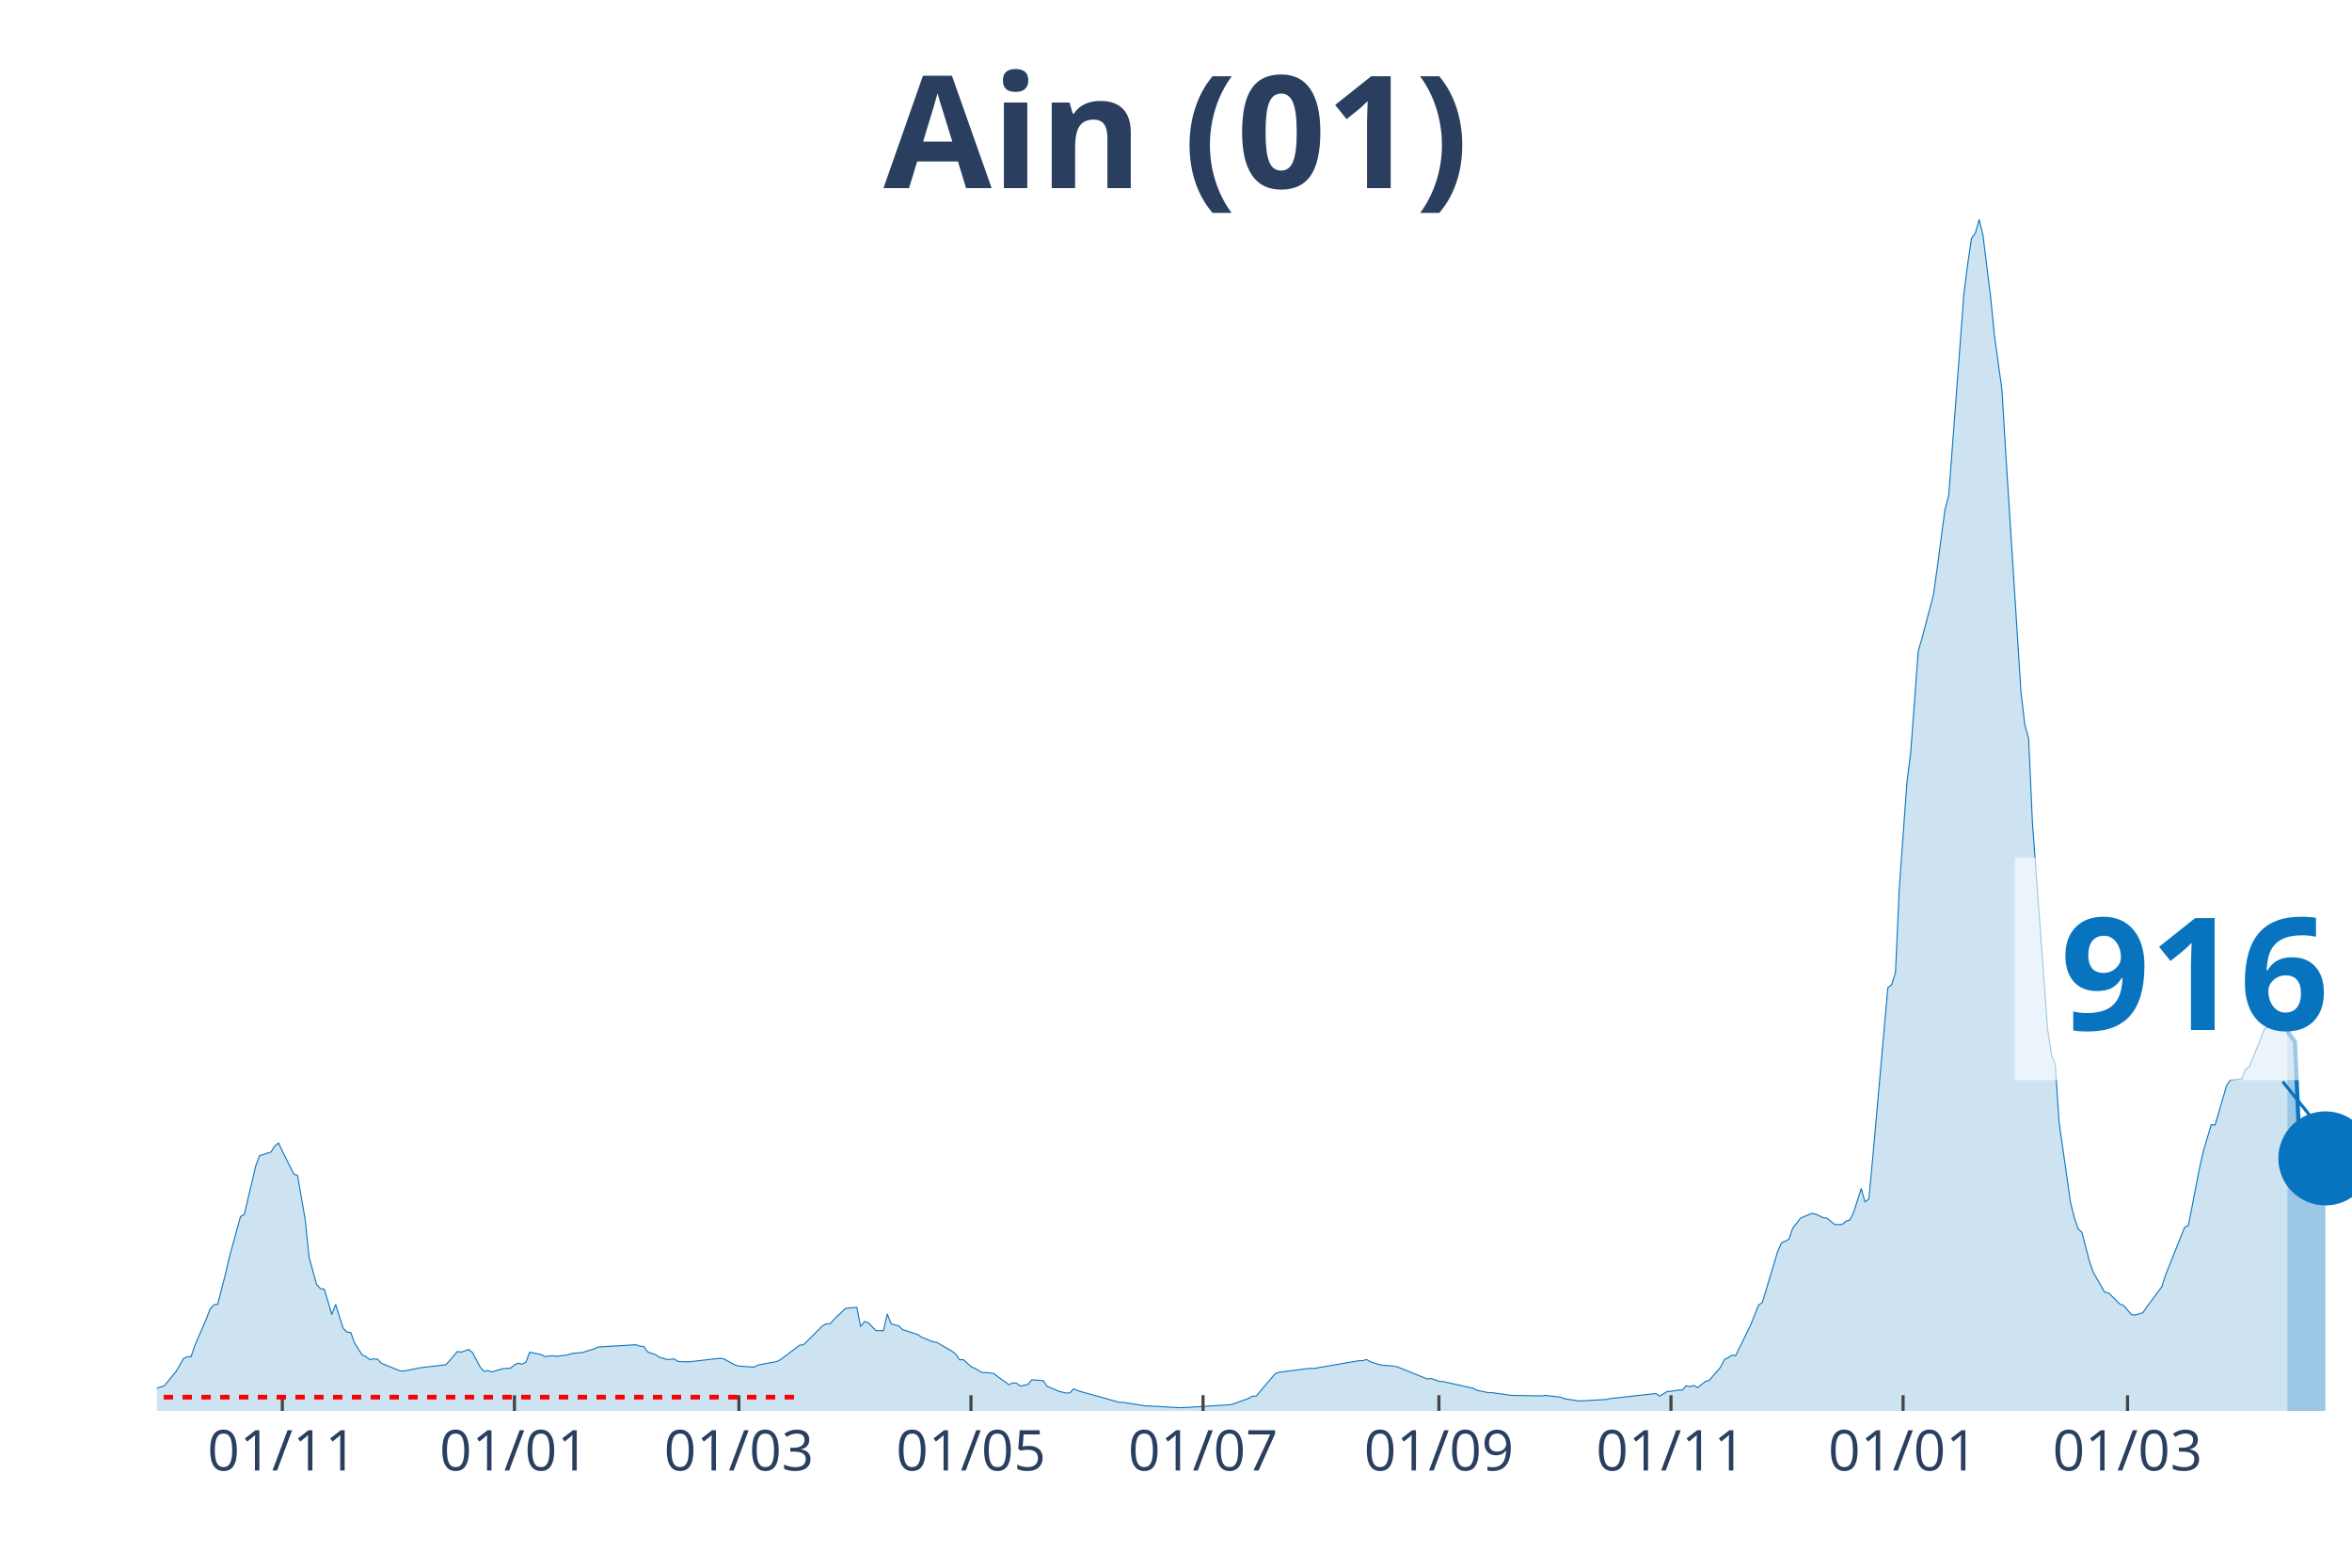
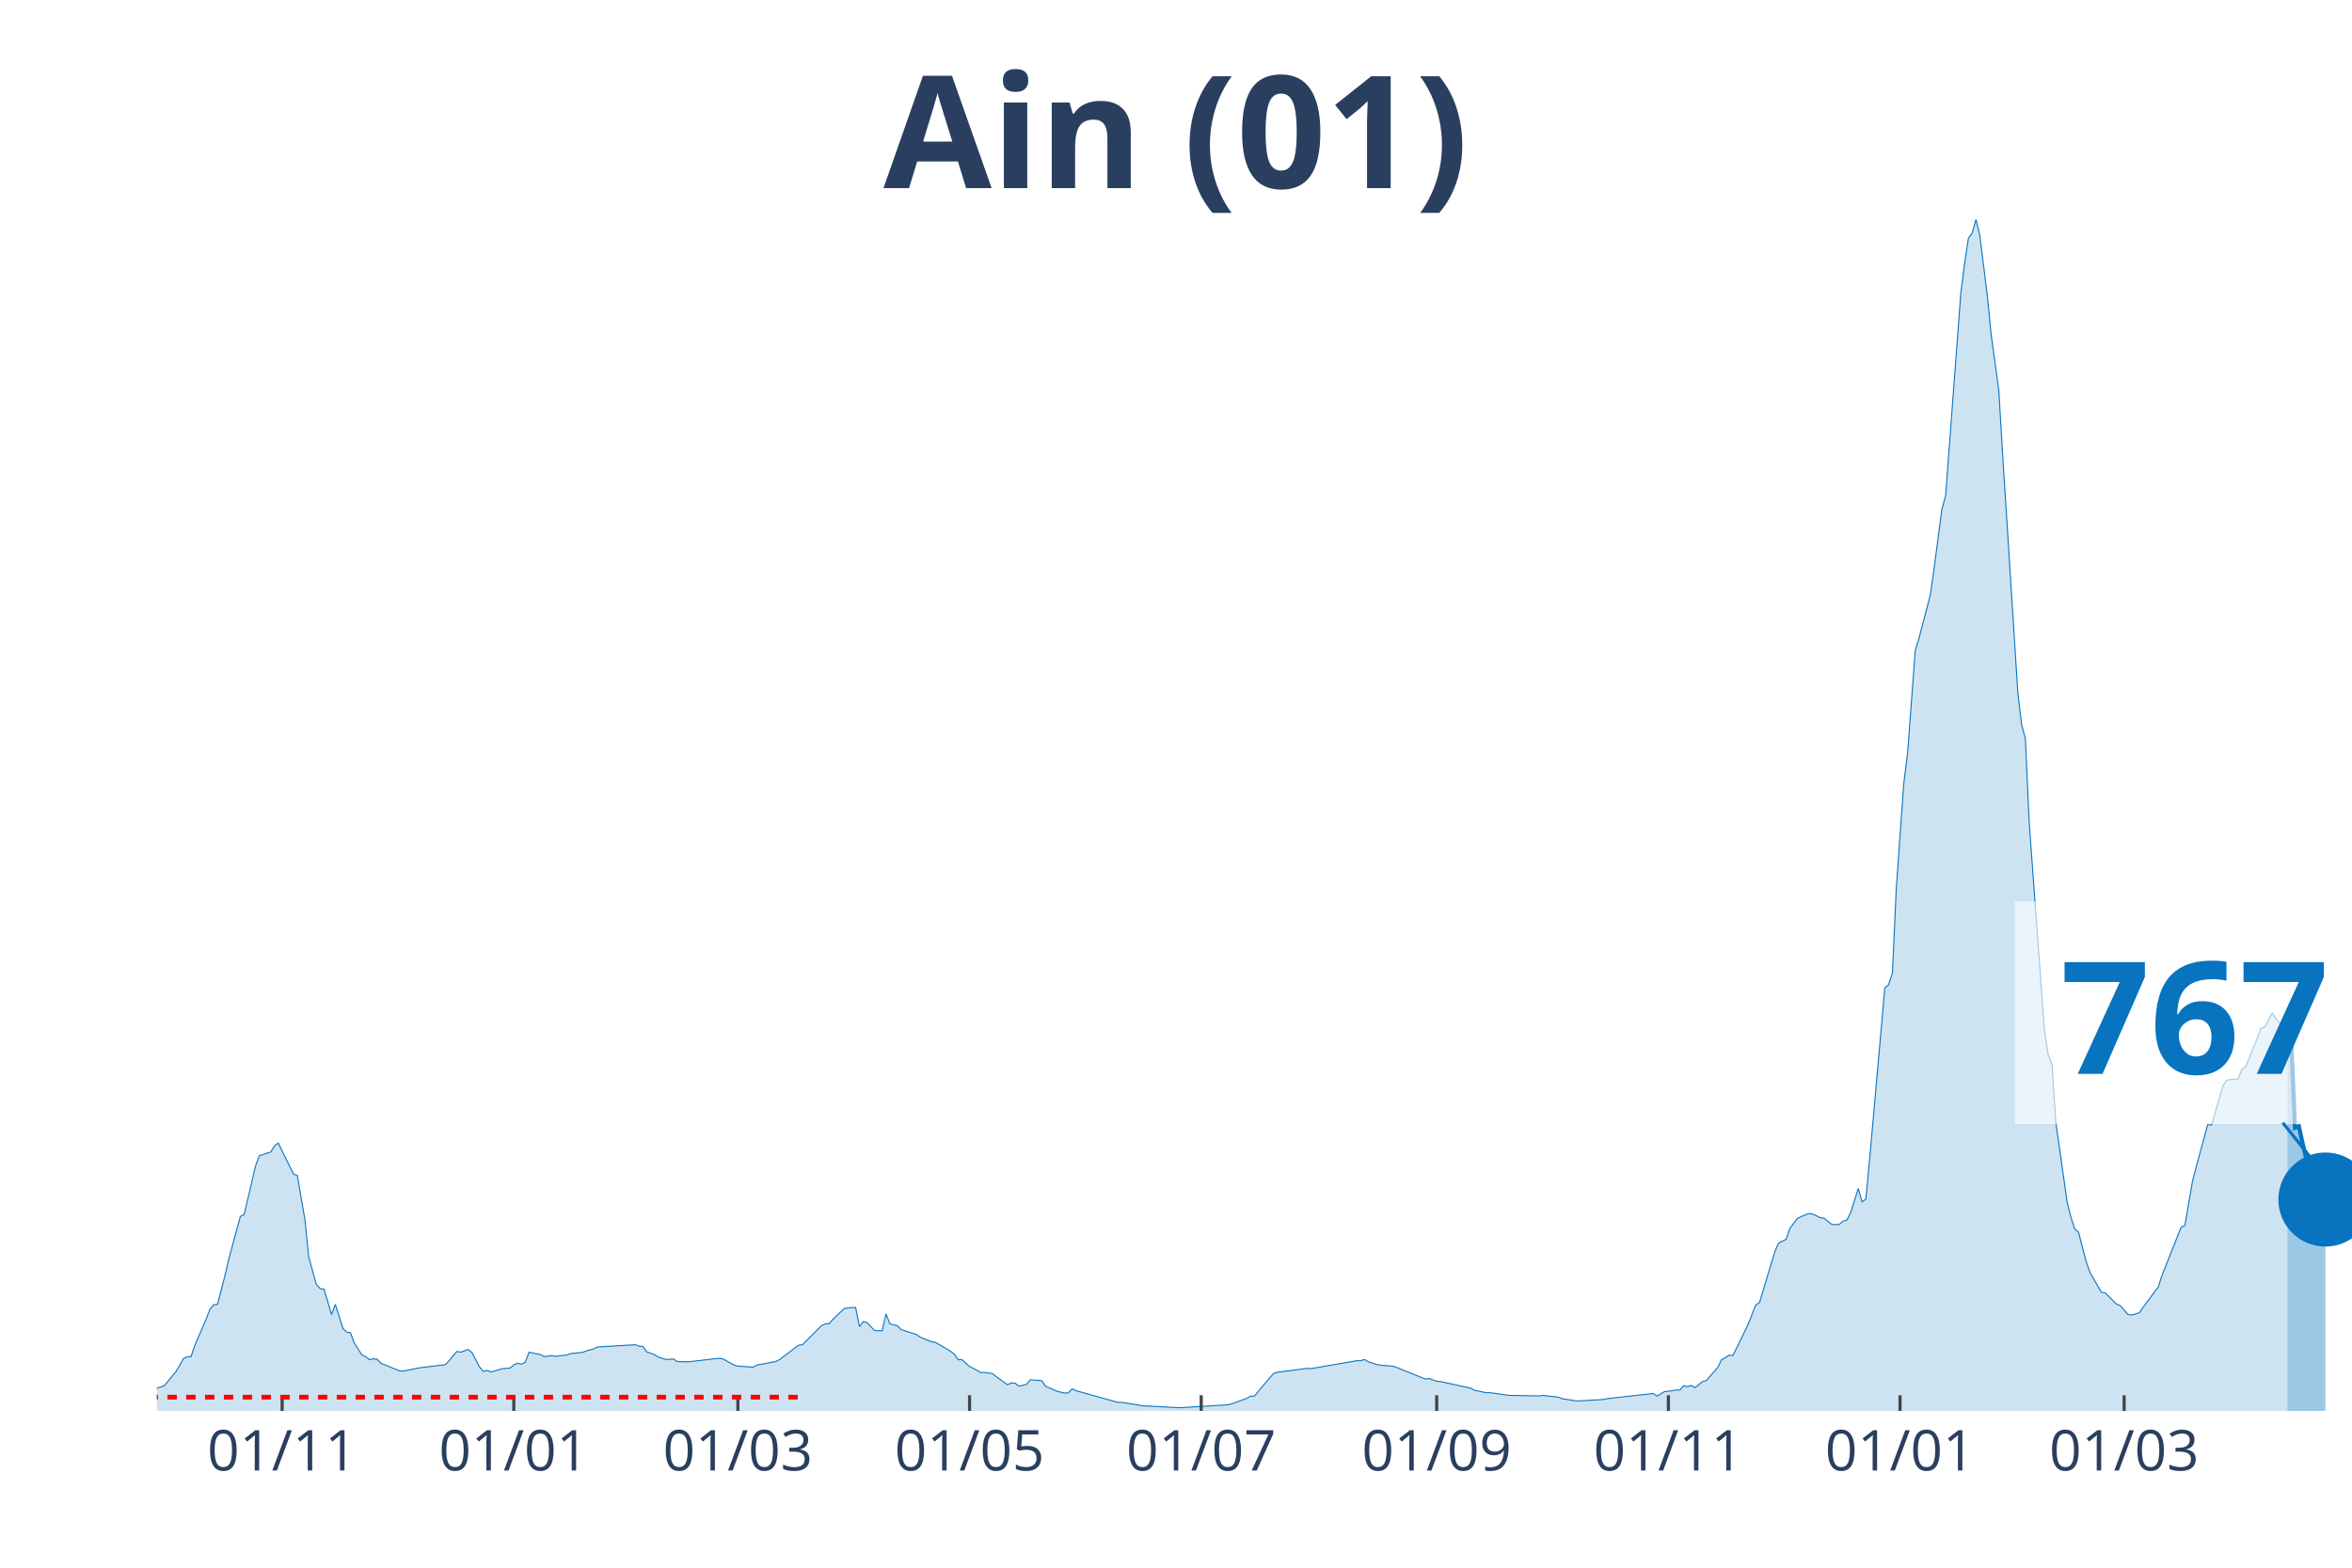
<svg xmlns="http://www.w3.org/2000/svg" class="main-svg" width="1125" height="750" style="" viewBox="0 0 750 500">
  <rect x="0" y="0" width="750" height="500" style="fill: rgb(0, 0, 0); fill-opacity: 0;" />
-   <defs id="defs-d97209">
+   <defs id="defs-a8b3dd">
    <g class="clips">
-       <clipPath id="clipd97209xyplot" class="plotclip">
+       <clipPath id="clipa8b3ddxyplot" class="plotclip">
        <rect width="700" height="380" />
      </clipPath>
-       <clipPath class="axesclip" id="clipd97209x">
+       <clipPath class="axesclip" id="clipa8b3ddx">
        <rect x="50" y="0" width="700" height="500" />
      </clipPath>
-       <clipPath class="axesclip" id="clipd97209y">
+       <clipPath class="axesclip" id="clipa8b3ddy">
        <rect x="0" y="70" width="750" height="380" />
      </clipPath>
-       <clipPath class="axesclip" id="clipd97209xy">
+       <clipPath class="axesclip" id="clipa8b3ddxy">
        <rect x="50" y="70" width="700" height="380" />
      </clipPath>
    </g>
    <g class="gradients" />
  </defs>
  <g class="bglayer">
    <rect class="bg" x="50" y="70" width="700" height="380" style="fill: rgb(0, 0, 0); fill-opacity: 0; stroke-width: 0;" />
  </g>
  <g class="layer-below">
    <g class="imagelayer" />
    <g class="shapelayer" />
  </g>
  <g class="cartesianlayer">
    <g class="subplot xy">
      <g class="layer-subplot">
        <g class="shapelayer" />
        <g class="imagelayer" />
      </g>
      <g class="gridlayer">
        <g class="x">
-           <path class="xgrid crisp" transform="translate(90.03,0)" d="M0,70v380" style="stroke: rgb(255, 255, 255); stroke-opacity: 1; stroke-width: 1px;" />
-           <path class="xgrid crisp" transform="translate(164.04,0)" d="M0,70v380" style="stroke: rgb(255, 255, 255); stroke-opacity: 1; stroke-width: 1px;" />
-           <path class="xgrid crisp" transform="translate(235.62,0)" d="M0,70v380" style="stroke: rgb(255, 255, 255); stroke-opacity: 1; stroke-width: 1px;" />
-           <path class="xgrid crisp" transform="translate(309.62,0)" d="M0,70v380" style="stroke: rgb(255, 255, 255); stroke-opacity: 1; stroke-width: 1px;" />
-           <path class="xgrid crisp" transform="translate(383.62,0)" d="M0,70v380" style="stroke: rgb(255, 255, 255); stroke-opacity: 1; stroke-width: 1px;" />
-           <path class="xgrid crisp" transform="translate(458.84,0)" d="M0,70v380" style="stroke: rgb(255, 255, 255); stroke-opacity: 1; stroke-width: 1px;" />
-           <path class="xgrid crisp" transform="translate(532.84,0)" d="M0,70v380" style="stroke: rgb(255, 255, 255); stroke-opacity: 1; stroke-width: 1px;" />
-           <path class="xgrid crisp" transform="translate(606.85,0)" d="M0,70v380" style="stroke: rgb(255, 255, 255); stroke-opacity: 1; stroke-width: 1px;" />
-           <path class="xgrid crisp" transform="translate(678.42,0)" d="M0,70v380" style="stroke: rgb(255, 255, 255); stroke-opacity: 1; stroke-width: 1px;" />
+           <path class="xgrid crisp" transform="translate(89.97,0)" d="M0,70v380" style="stroke: rgb(255, 255, 255); stroke-opacity: 1; stroke-width: 1px;" />
+           <path class="xgrid crisp" transform="translate(163.84,0)" d="M0,70v380" style="stroke: rgb(255, 255, 255); stroke-opacity: 1; stroke-width: 1px;" />
+           <path class="xgrid crisp" transform="translate(235.29,0)" d="M0,70v380" style="stroke: rgb(255, 255, 255); stroke-opacity: 1; stroke-width: 1px;" />
+           <path class="xgrid crisp" transform="translate(309.17,0)" d="M0,70v380" style="stroke: rgb(255, 255, 255); stroke-opacity: 1; stroke-width: 1px;" />
+           <path class="xgrid crisp" transform="translate(383.04,0)" d="M0,70v380" style="stroke: rgb(255, 255, 255); stroke-opacity: 1; stroke-width: 1px;" />
+           <path class="xgrid crisp" transform="translate(458.13,0)" d="M0,70v380" style="stroke: rgb(255, 255, 255); stroke-opacity: 1; stroke-width: 1px;" />
+           <path class="xgrid crisp" transform="translate(532.01,0)" d="M0,70v380" style="stroke: rgb(255, 255, 255); stroke-opacity: 1; stroke-width: 1px;" />
+           <path class="xgrid crisp" transform="translate(605.88,0)" d="M0,70v380" style="stroke: rgb(255, 255, 255); stroke-opacity: 1; stroke-width: 1px;" />
+           <path class="xgrid crisp" transform="translate(677.34,0)" d="M0,70v380" style="stroke: rgb(255, 255, 255); stroke-opacity: 1; stroke-width: 1px;" />
        </g>
        <g class="y" />
      </g>
      <g class="zerolinelayer" />
      <path class="xlines-below" />
      <path class="ylines-below" />
      <g class="overlines-below" />
      <g class="xaxislayer-below" />
      <g class="yaxislayer-below" />
      <g class="overaxes-below" />
-       <g class="plot" transform="translate(50, 70)" clip-path="url('#clipd97209xyplot')">
+       <g class="plot" transform="translate(50, 70)" clip-path="url('#clipa8b3ddxyplot')">
        <g class="scatterlayer mlayer">
-           <g class="trace scatter tracebdb323" style="stroke-miterlimit: 2;">
+           <g class="trace scatter trace53966f" style="stroke-miterlimit: 2;">
            <g class="fills">
              <g>
-                 <path class="js-fill" d="M679.38,380L-164.99,380L-164.99,379.42L-84.92,379.34L-83.71,379.37L-48.53,377.58L-47.31,377.24L-24.26,373.34L-23.05,373.31L-20.62,372.11L-19.41,370.96L-12.13,371.69L-10.92,372.39L-2.43,373.44L-1.21,373.16L2.43,371.96L3.64,370.46L6.07,367.54L7.28,365.5L8.49,363.32L9.71,362.75L10.92,362.71L12.13,359.13L15.77,350.71L16.98,347.51L18.2,346.16L19.41,345.98L21.84,336.57L23.05,331.3L26.69,317.99L27.9,317.36L31.54,301.86L32.76,298.6L36.4,297.42L37.61,295.5L38.82,294.55L40.03,297.1L43.67,304.45L44.89,304.93L47.31,318.96L48.53,330.88L50.95,339.66L52.17,341L53.38,341.16L54.59,345.09L55.81,349.28L57.02,346.02L59.45,353.66L60.66,354.86L61.87,355.03L63.08,358.37L65.51,362.14L66.72,362.69L67.94,363.64L69.15,363.41L70.36,363.46L71.58,364.8L77.64,367.26L78.86,367.26L82.5,366.54L83.71,366.27L92.2,365.26L93.41,363.92L95.84,361.04L97.05,361.26L99.48,360.41L100.69,361.43L103.12,366.02L104.33,367.4L105.55,367.09L106.76,367.58L110.4,366.53L111.61,366.43L112.82,366.34L114.04,365.35L115.25,364.76L116.46,365.1L117.68,364.51L118.89,361.27L122.53,362.02L123.74,362.67L126.17,362.37L127.38,362.59L131.02,362.14L132.24,361.7L135.88,361.34L137.09,360.92L139.51,360.21L140.73,359.61L152.86,358.89L154.07,359.36L155.29,359.44L156.5,361.18L158.93,362L160.14,362.81L162.56,363.57L163.78,363.56L164.99,363.42L166.2,364.23L168.63,364.32L169.84,364.33L179.55,363.21L180.76,363.37L184.4,365.36L185.62,365.71L190.47,366.03L191.68,365.38L197.75,364.24L198.96,363.6L205.03,359.02L206.24,358.9L212.31,352.83L213.52,352.21L214.73,352.2L215.94,350.81L219.58,347.34L220.8,347.13L223.22,346.98L224.44,353.11L225.65,351.49L226.86,351.84L229.29,354.38L230.5,354.41L231.72,354.41L232.93,349.05L234.14,352.18L235.36,352.57L236.57,352.84L237.78,354.07L242.63,355.62L243.85,356.47L247.49,357.94L248.7,358.12L253.55,360.96L254.77,361.9L255.98,363.69L257.19,363.64L259.62,365.84L260.83,366.42L263.26,367.78L264.47,367.74L266.9,368.08L268.11,369.03L271.75,371.65L272.96,371.04L274.18,371.17L275.39,372.08L277.82,371.54L279.03,370.07L282.67,370.34L283.88,372.13L286.31,373.16L287.52,373.71L289.95,374.3L291.16,374.25L292.37,372.95L293.59,373.54L306.93,377.26L308.15,377.26L315.42,378.43L316.64,378.43L326.34,378.98L327.56,378.94L342.11,378.05L343.33,377.74L348.18,376L349.39,375.29L350.61,375.28L351.82,373.79L356.67,368.08L357.89,367.66L367.59,366.42L368.8,366.49L383.36,363.98L384.58,363.98L385.79,363.6L387,364.33L389.43,365.12L390.64,365.39L394.28,365.68L395.49,365.92L405.2,369.83L406.41,369.66L408.84,370.54L410.05,370.63L419.76,372.76L420.97,373.42L424.61,374.18L425.82,374.18L430.68,374.86L431.89,375.04L441.59,375.22L442.81,375.05L447.66,375.61L448.87,376.11L452.51,376.67L453.73,376.83L462.22,376.35L463.43,376.07L477.99,374.45L479.2,375.28L481.63,373.82L482.84,373.74L485.27,373.34L486.48,373.35L487.69,371.97L488.91,372.27L490.12,371.88L491.33,372.56L493.76,370.62L494.97,370.33L497.4,367.5L498.61,366.11L499.83,363.66L501.04,363.01L502.25,362.22L503.47,362.33L507.11,354.91L508.32,352.39L510.75,346.24L511.96,345.44L516.81,329.31L518.02,326.48L520.45,325.25L521.66,321.73L524.09,318.58L525.3,318L527.73,317.02L528.94,317.21L531.37,318.36L532.58,318.52L535.01,320.49L536.22,320.58L537.44,320.49L538.65,319.47L539.86,319.15L541.07,316.7L543.5,309.06L544.71,313.33L545.93,312.42L547.14,299.67L551.99,245.03L553.21,244.04L554.42,240.24L555.63,213.55L558.06,179.74L559.27,170.1L561.7,137.53L562.91,133.51L566.55,119.61L567.76,110.98L570.19,92.57L571.4,88.05L576.26,23.56L577.47,14.06L578.68,5.99L579.9,4.36L581.11,0L582.32,5.03L584.75,24.54L585.96,36.89L588.39,54.45L589.6,74.76L594.45,150.76L595.67,161.14L596.88,165.54L598.09,192.23L602.95,258.37L604.16,266.34L605.37,269.49L606.59,287.86L610.23,313.44L611.44,318.29L612.65,321.91L613.86,323.02L616.29,332.32L617.5,335.81L621.14,342.14L622.36,342.34L626,345.94L627.21,346.4L629.64,349.25L630.85,349.43L633.28,348.68L634.49,346.95L639.34,340.41L640.55,336.66L646.62,321.44L647.83,320.85L651.47,302.07L652.69,296.85L655.11,288.69L656.33,288.83L659.97,276.36L661.18,274.46L664.82,274.14L666.03,271.09L667.24,270.26L668.46,267.28L670.88,261.3L672.1,258.06L673.31,257.59L674.52,255.28L675.74,253.03L676.95,255L678.16,256.24L679.38,258.96" style="fill: rgb(8, 115, 191); fill-opacity: 0.2; stroke-width: 0;" />
+                 <path class="js-fill" d="M679.41,380L-164.71,380L-164.71,379.42L-83.56,379.37L-82.35,379.34L-66.61,379.1L-65.4,379.12L-38.75,375.09L-37.54,374.62L-20.59,372.11L-19.38,370.96L-12.11,371.69L-10.9,372.39L-2.42,373.44L-1.21,373.16L2.42,371.96L3.63,370.46L6.06,367.54L7.27,365.5L8.48,363.32L9.69,362.75L10.9,362.71L12.11,359.13L15.74,350.71L16.96,347.51L18.17,346.16L19.38,345.98L21.8,336.57L23.01,331.3L26.64,317.99L27.85,317.36L31.49,301.86L32.7,298.6L36.33,297.42L37.54,295.5L38.75,294.55L39.97,297.1L43.6,304.45L44.81,304.93L47.23,318.96L48.44,330.88L50.87,339.66L52.08,341L53.29,341.16L54.5,345.09L55.71,349.28L56.92,346.02L59.34,353.66L60.55,354.86L61.76,355.03L62.98,358.37L65.4,362.14L66.61,362.69L67.82,363.64L69.03,363.41L70.24,363.46L71.45,364.8L77.51,367.26L78.72,367.26L82.35,366.54L83.56,366.27L92.04,365.26L93.25,363.92L95.67,361.04L96.89,361.26L99.31,360.41L100.52,361.43L102.94,366.02L104.15,367.4L105.36,367.09L106.57,367.58L110.21,366.53L111.42,366.43L112.63,366.34L113.84,365.35L115.05,364.76L116.26,365.1L117.47,364.51L118.69,361.27L122.32,362.02L123.53,362.67L125.95,362.37L127.16,362.59L130.8,362.14L132.01,361.7L135.64,361.34L136.85,360.92L139.27,360.21L140.48,359.61L152.6,358.89L153.81,359.36L155.02,359.44L156.23,361.18L158.65,362L159.86,362.81L162.28,363.57L163.49,363.56L164.71,363.42L165.92,364.23L168.34,364.32L169.55,364.33L179.24,363.21L180.45,363.37L184.08,365.36L185.29,365.71L190.14,366.03L191.35,365.38L197.4,364.24L198.62,363.6L204.67,359.02L205.88,358.9L211.94,352.83L213.15,352.21L214.36,352.2L215.57,350.81L219.2,347.34L220.42,347.13L222.84,346.98L224.05,353.11L225.26,351.49L226.47,351.84L228.89,354.38L230.1,354.41L231.31,354.41L232.53,349.05L233.74,352.18L234.95,352.57L236.16,352.84L237.37,354.07L242.21,355.62L243.43,356.47L247.06,357.94L248.27,358.12L253.11,360.96L254.33,361.9L255.54,363.69L256.75,363.64L259.17,365.84L260.38,366.42L262.8,367.78L264.01,367.74L266.44,368.08L267.65,369.03L271.28,371.65L272.49,371.04L273.7,371.17L274.91,372.08L277.34,371.54L278.55,370.07L282.18,370.34L283.39,372.13L285.81,373.16L287.02,373.71L289.45,374.3L290.66,374.25L291.87,372.95L293.08,373.54L306.4,377.26L307.61,377.26L314.88,378.43L316.09,378.43L325.78,378.98L326.99,378.94L341.52,378.05L342.73,377.74L347.58,376L348.79,375.29L350,375.28L351.21,373.79L356.06,368.08L357.27,367.66L366.96,366.42L368.17,366.49L382.7,363.98L383.91,363.98L385.12,363.6L386.33,364.33L388.75,365.12L389.97,365.39L393.6,365.68L394.81,365.92L404.5,369.83L405.71,369.66L408.13,370.54L409.34,370.63L419.03,372.76L420.24,373.42L423.88,374.18L425.09,374.18L429.93,374.86L431.14,375.04L440.83,375.22L442.04,375.05L446.89,375.61L448.1,376.11L451.73,376.67L452.94,376.83L461.42,376.35L462.63,376.07L477.16,374.45L478.37,375.28L480.8,373.82L482.01,373.74L484.43,373.34L485.64,373.35L486.85,371.97L488.06,372.27L489.27,371.88L490.48,372.56L492.91,370.62L494.12,370.33L496.54,367.5L497.75,366.11L498.96,363.66L500.17,363.01L501.38,362.22L502.6,362.33L506.23,354.91L507.44,352.39L509.86,346.24L511.07,345.44L515.92,329.31L517.13,326.48L519.55,325.25L520.76,321.73L523.18,318.58L524.39,318L526.82,317.02L528.03,317.21L530.45,318.36L531.66,318.52L534.08,320.49L535.29,320.58L536.51,320.49L537.72,319.47L538.93,319.15L540.14,316.7L542.56,309.06L543.77,313.33L544.98,312.42L546.19,299.67L551.04,245.03L552.25,244.04L553.46,240.24L554.67,213.55L557.09,179.74L558.3,170.1L560.73,137.53L561.94,133.51L565.57,119.61L566.78,110.98L569.2,92.57L570.42,88.05L575.26,23.56L576.47,14.06L577.68,5.99L578.89,4.36L580.1,0L581.31,5.03L583.74,24.54L584.95,36.89L587.37,54.45L588.58,74.76L593.43,150.76L594.64,161.14L595.85,165.54L597.06,192.23L601.9,258.37L603.11,266.34L604.33,269.49L605.54,287.86L609.17,313.44L610.38,318.29L611.59,321.91L612.8,323.02L615.22,332.32L616.44,335.81L620.07,342.14L621.28,342.34L624.91,345.94L626.12,346.4L628.55,349.25L629.76,349.43L632.18,348.68L633.39,346.95L638.24,340.41L639.45,336.66L645.5,321.44L646.71,320.85L649.13,306.76L650.35,302.07L653.98,288.69L655.19,288.83L658.82,276.36L660.03,274.46L663.67,274.12L664.88,271.05L666.09,270.22L667.3,267.24L669.72,261.29L670.93,258.05L672.15,257.58L673.36,255.28L674.57,253.03L675.78,255L676.99,256.24L678.2,258.96L679.41,261.43" style="fill: rgb(8, 115, 191); fill-opacity: 0.2; stroke-width: 0;" />
              </g>
            </g>
            <g class="errorbars" />
            <g class="lines">
-               <path class="js-line" d="M-164.99,379.42L-84.92,379.34L-83.71,379.37L-48.53,377.58L-47.31,377.24L-24.26,373.34L-23.05,373.31L-20.62,372.11L-19.41,370.96L-12.13,371.69L-10.92,372.39L-2.43,373.44L-1.21,373.16L2.43,371.96L3.64,370.46L6.07,367.54L7.28,365.5L8.49,363.32L9.71,362.75L10.92,362.71L12.13,359.13L15.77,350.71L16.98,347.51L18.2,346.16L19.41,345.98L21.84,336.57L23.05,331.3L26.69,317.99L27.9,317.36L31.54,301.86L32.76,298.6L36.4,297.42L37.61,295.5L38.82,294.55L40.03,297.1L43.67,304.45L44.89,304.93L47.31,318.96L48.53,330.88L50.95,339.66L52.17,341L53.38,341.16L54.59,345.09L55.81,349.28L57.02,346.02L59.45,353.66L60.66,354.86L61.87,355.03L63.08,358.37L65.51,362.14L66.72,362.69L67.94,363.64L69.15,363.41L70.36,363.46L71.58,364.8L77.64,367.26L78.86,367.26L82.5,366.54L83.71,366.27L92.2,365.26L93.41,363.92L95.84,361.04L97.05,361.26L99.48,360.41L100.69,361.43L103.12,366.02L104.33,367.4L105.55,367.09L106.76,367.58L110.4,366.53L111.61,366.43L112.82,366.34L114.04,365.35L115.25,364.76L116.46,365.1L117.68,364.51L118.89,361.27L122.53,362.02L123.74,362.67L126.17,362.37L127.38,362.59L131.02,362.14L132.24,361.7L135.88,361.34L137.09,360.92L139.51,360.21L140.73,359.61L152.86,358.89L154.07,359.36L155.29,359.44L156.5,361.18L158.93,362L160.14,362.81L162.56,363.57L163.78,363.56L164.99,363.42L166.2,364.23L168.63,364.32L169.84,364.33L179.55,363.21L180.76,363.37L184.4,365.36L185.62,365.71L190.47,366.03L191.68,365.38L197.75,364.24L198.96,363.6L205.03,359.02L206.24,358.9L212.31,352.83L213.52,352.21L214.73,352.2L215.94,350.81L219.58,347.34L220.8,347.13L223.22,346.98L224.44,353.11L225.65,351.49L226.86,351.84L229.29,354.38L230.5,354.41L231.72,354.41L232.93,349.05L234.14,352.18L235.36,352.57L236.57,352.84L237.78,354.07L242.63,355.62L243.85,356.47L247.49,357.94L248.7,358.12L253.55,360.96L254.77,361.9L255.98,363.69L257.19,363.64L259.62,365.84L260.83,366.42L263.26,367.78L264.47,367.74L266.9,368.08L268.11,369.03L271.75,371.65L272.96,371.04L274.18,371.17L275.39,372.08L277.82,371.54L279.03,370.07L282.67,370.34L283.88,372.13L286.31,373.16L287.52,373.71L289.95,374.3L291.16,374.25L292.37,372.95L293.59,373.54L306.93,377.26L308.15,377.26L315.42,378.43L316.64,378.43L326.34,378.98L327.56,378.94L342.11,378.05L343.33,377.74L348.18,376L349.39,375.29L350.61,375.28L351.82,373.79L356.67,368.08L357.89,367.66L367.59,366.42L368.8,366.49L383.36,363.98L384.58,363.98L385.79,363.6L387,364.33L389.43,365.12L390.64,365.39L394.28,365.68L395.49,365.92L405.2,369.83L406.41,369.66L408.84,370.54L410.05,370.63L419.76,372.76L420.97,373.42L424.61,374.18L425.82,374.18L430.68,374.86L431.89,375.04L441.59,375.22L442.81,375.05L447.66,375.61L448.87,376.11L452.51,376.67L453.73,376.83L462.22,376.35L463.43,376.07L477.99,374.45L479.2,375.28L481.63,373.82L482.84,373.74L485.27,373.34L486.48,373.35L487.69,371.97L488.91,372.27L490.12,371.88L491.33,372.56L493.76,370.62L494.97,370.33L497.4,367.5L498.61,366.11L499.83,363.66L501.04,363.01L502.25,362.22L503.47,362.33L507.11,354.91L508.32,352.39L510.75,346.24L511.96,345.44L516.81,329.31L518.02,326.48L520.45,325.25L521.66,321.73L524.09,318.58L525.3,318L527.73,317.02L528.94,317.21L531.37,318.36L532.58,318.52L535.01,320.49L536.22,320.58L537.44,320.49L538.65,319.47L539.86,319.15L541.07,316.7L543.5,309.06L544.71,313.33L545.93,312.42L547.14,299.67L551.99,245.03L553.21,244.04L554.42,240.24L555.63,213.55L558.06,179.74L559.27,170.1L561.7,137.53L562.91,133.51L566.55,119.61L567.76,110.98L570.19,92.57L571.4,88.05L576.26,23.56L577.47,14.06L578.68,5.99L579.9,4.36L581.11,0L582.32,5.03L584.75,24.54L585.96,36.89L588.39,54.45L589.6,74.76L594.45,150.76L595.67,161.14L596.88,165.54L598.09,192.23L602.95,258.37L604.16,266.34L605.37,269.49L606.59,287.86L610.23,313.44L611.44,318.29L612.65,321.91L613.86,323.02L616.29,332.32L617.5,335.81L621.14,342.14L622.36,342.34L626,345.94L627.21,346.4L629.64,349.25L630.85,349.43L633.28,348.68L634.49,346.95L639.34,340.41L640.55,336.66L646.62,321.44L647.83,320.85L651.47,302.07L652.69,296.85L655.11,288.69L656.33,288.83L659.97,276.36L661.18,274.46L664.82,274.14L666.03,271.09L667.24,270.26L668.46,267.28L670.88,261.3L672.1,258.06L673.31,257.59L674.52,255.28L675.74,253.03L676.95,255L678.16,256.24L679.38,258.96" style="vector-effect: non-scaling-stroke; fill: none; stroke: rgb(8, 115, 191); stroke-opacity: 1; stroke-width: 0.5px; opacity: 1;" />
+               <path class="js-line" d="M-164.71,379.42L-83.56,379.37L-82.35,379.34L-66.61,379.1L-65.4,379.12L-38.75,375.09L-37.54,374.62L-20.59,372.11L-19.38,370.96L-12.11,371.69L-10.9,372.39L-2.42,373.44L-1.21,373.16L2.42,371.96L3.63,370.46L6.06,367.54L7.27,365.5L8.48,363.32L9.69,362.75L10.9,362.71L12.11,359.13L15.74,350.71L16.96,347.51L18.17,346.16L19.38,345.98L21.8,336.57L23.01,331.3L26.64,317.99L27.85,317.36L31.49,301.86L32.7,298.6L36.33,297.42L37.54,295.5L38.75,294.55L39.97,297.1L43.6,304.45L44.81,304.93L47.23,318.96L48.44,330.88L50.87,339.66L52.08,341L53.29,341.16L54.5,345.09L55.71,349.28L56.92,346.02L59.34,353.66L60.55,354.86L61.76,355.03L62.98,358.37L65.4,362.14L66.61,362.69L67.82,363.64L69.03,363.41L70.24,363.46L71.45,364.8L77.51,367.26L78.72,367.26L82.35,366.54L83.56,366.27L92.04,365.26L93.25,363.92L95.67,361.04L96.89,361.26L99.31,360.41L100.52,361.43L102.94,366.02L104.15,367.4L105.36,367.09L106.57,367.58L110.21,366.53L111.42,366.43L112.63,366.34L113.84,365.35L115.05,364.76L116.26,365.1L117.47,364.51L118.69,361.27L122.32,362.02L123.53,362.67L125.95,362.37L127.16,362.59L130.8,362.14L132.01,361.7L135.64,361.34L136.85,360.92L139.27,360.21L140.48,359.61L152.6,358.89L153.81,359.36L155.02,359.44L156.23,361.18L158.65,362L159.86,362.81L162.28,363.57L163.49,363.56L164.71,363.42L165.92,364.23L168.34,364.32L169.55,364.33L179.24,363.21L180.45,363.37L184.08,365.36L185.29,365.71L190.14,366.03L191.35,365.38L197.4,364.24L198.62,363.6L204.67,359.02L205.88,358.9L211.94,352.83L213.15,352.21L214.36,352.2L215.57,350.81L219.2,347.34L220.42,347.13L222.84,346.98L224.05,353.11L225.26,351.49L226.47,351.84L228.89,354.38L230.1,354.41L231.31,354.41L232.53,349.05L233.74,352.18L234.95,352.57L236.16,352.84L237.37,354.07L242.21,355.62L243.43,356.47L247.06,357.94L248.27,358.12L253.11,360.96L254.33,361.9L255.54,363.69L256.75,363.64L259.17,365.84L260.38,366.42L262.8,367.78L264.01,367.74L266.44,368.08L267.65,369.03L271.28,371.65L272.49,371.04L273.7,371.17L274.91,372.08L277.34,371.54L278.55,370.07L282.18,370.34L283.39,372.13L285.81,373.16L287.02,373.71L289.45,374.3L290.66,374.25L291.87,372.95L293.08,373.54L306.4,377.26L307.61,377.26L314.88,378.43L316.09,378.43L325.78,378.98L326.99,378.94L341.52,378.05L342.73,377.74L347.58,376L348.79,375.29L350,375.28L351.21,373.79L356.06,368.08L357.27,367.66L366.96,366.42L368.17,366.49L382.7,363.98L383.91,363.98L385.12,363.6L386.33,364.33L388.75,365.12L389.97,365.39L393.6,365.68L394.81,365.92L404.5,369.83L405.71,369.66L408.13,370.54L409.34,370.63L419.03,372.76L420.24,373.42L423.88,374.18L425.09,374.18L429.93,374.86L431.14,375.04L440.83,375.22L442.04,375.05L446.89,375.61L448.1,376.11L451.73,376.67L452.94,376.83L461.42,376.35L462.63,376.07L477.16,374.45L478.37,375.28L480.8,373.82L482.01,373.74L484.43,373.34L485.64,373.35L486.85,371.97L488.06,372.27L489.27,371.88L490.48,372.56L492.91,370.62L494.12,370.33L496.54,367.5L497.75,366.11L498.96,363.66L500.17,363.01L501.38,362.22L502.6,362.33L506.23,354.91L507.44,352.39L509.86,346.24L511.07,345.44L515.92,329.31L517.13,326.48L519.55,325.25L520.76,321.73L523.18,318.58L524.39,318L526.82,317.02L528.03,317.21L530.45,318.36L531.66,318.52L534.08,320.49L535.29,320.58L536.51,320.49L537.72,319.47L538.93,319.15L540.14,316.7L542.56,309.06L543.77,313.33L544.98,312.42L546.19,299.67L551.04,245.03L552.25,244.04L553.46,240.24L554.67,213.55L557.09,179.74L558.3,170.1L560.73,137.53L561.94,133.51L565.57,119.61L566.78,110.98L569.2,92.57L570.42,88.05L575.26,23.56L576.47,14.06L577.68,5.99L578.89,4.36L580.1,0L581.31,5.03L583.74,24.54L584.95,36.89L587.37,54.45L588.58,74.76L593.43,150.76L594.64,161.14L595.85,165.54L597.06,192.23L601.9,258.37L603.11,266.34L604.33,269.49L605.54,287.86L609.17,313.44L610.38,318.29L611.59,321.91L612.8,323.02L615.22,332.32L616.44,335.81L620.07,342.14L621.28,342.34L624.91,345.94L626.12,346.4L628.55,349.25L629.76,349.43L632.18,348.68L633.39,346.95L638.24,340.41L639.45,336.66L645.5,321.44L646.71,320.85L649.13,306.76L650.35,302.07L653.98,288.69L655.19,288.83L658.82,276.36L660.03,274.46L663.67,274.12L664.88,271.05L666.09,270.22L667.3,267.24L669.72,261.29L670.93,258.05L672.15,257.58L673.36,255.28L674.57,253.03L675.78,255L676.99,256.24L678.2,258.96L679.41,261.43" style="vector-effect: non-scaling-stroke; fill: none; stroke: rgb(8, 115, 191); stroke-opacity: 1; stroke-width: 0.5px; opacity: 1;" />
            </g>
            <g class="points" />
            <g class="text" />
          </g>
-           <g class="trace scatter trace1f1978" style="stroke-miterlimit: 2;">
+           <g class="trace scatter tracec574ae" style="stroke-miterlimit: 2;">
            <g class="fills">
              <g>
-                 <path class="js-fill" d="M691.51,380L679.38,380L679.38,258.96L681.8,262.24L683.02,289.69L684.23,289.21L685.44,294.76L689.08,309.79L690.29,310.45L691.51,299.46" style="fill: rgb(8, 115, 191); fill-opacity: 0.4; stroke-width: 0;" />
+                 <path class="js-fill" d="M691.52,380L679.41,380L679.41,261.43L680.62,262.24L681.83,289.69L683.04,289.21L684.26,294.75L687.89,309.72L689.1,310.39L690.31,299.39L691.52,312.58" style="fill: rgb(8, 115, 191); fill-opacity: 0.4; stroke-width: 0;" />
              </g>
            </g>
            <g class="errorbars" />
            <g class="lines">
-               <path class="js-line" d="M679.38,258.96L681.8,262.24L683.02,289.69L684.23,289.21L685.44,294.76L689.08,309.79L690.29,310.45L691.51,299.46" style="vector-effect: non-scaling-stroke; fill: none; stroke: rgb(8, 115, 191); stroke-opacity: 1; stroke-width: 2px; opacity: 1;" />
+               <path class="js-line" d="M679.41,261.43L680.62,262.24L681.83,289.69L683.04,289.21L684.26,294.75L687.89,309.72L689.1,310.39L690.31,299.39L691.52,312.58" style="vector-effect: non-scaling-stroke; fill: none; stroke: rgb(8, 115, 191); stroke-opacity: 1; stroke-width: 2px; opacity: 1;" />
            </g>
            <g class="points" />
            <g class="text" />
          </g>
-           <g class="trace scatter trace9e27d0" style="stroke-miterlimit: 2; opacity: 1;">
+           <g class="trace scatter trace3a9716" style="stroke-miterlimit: 2; opacity: 1;">
            <g class="fills" />
            <g class="errorbars" />
            <g class="lines" />
            <g class="points">
-               <path class="point" transform="translate(691.51,299.46)" d="M15,0A15,15 0 1,1 0,-15A15,15 0 0,1 15,0Z" style="opacity: 1; stroke-width: 0px; fill: rgb(8, 115, 191); fill-opacity: 1;" />
+               <path class="point" transform="translate(691.52,312.58)" d="M15,0A15,15 0 1,1 0,-15A15,15 0 0,1 15,0Z" style="opacity: 1; stroke-width: 0px; fill: rgb(8, 115, 191); fill-opacity: 1;" />
            </g>
            <g class="text" />
          </g>
        </g>
      </g>
      <g class="overplot" />
      <path class="xlines-above crisp" style="fill: none; stroke-width: 1px; stroke: rgb(0, 0, 0); stroke-opacity: 0;" d="" />
      <path class="ylines-above crisp" style="fill: none;" d="M0,0" />
      <g class="overlines-above" />
      <g class="xaxislayer-above">
-         <path class="xtick ticks crisp" d="M0,450v-5" transform="translate(90.03,0)" style="stroke: rgb(68, 68, 68); stroke-opacity: 1; stroke-width: 1px;" />
-         <path class="xtick ticks crisp" d="M0,450v-5" transform="translate(164.04,0)" style="stroke: rgb(68, 68, 68); stroke-opacity: 1; stroke-width: 1px;" />
-         <path class="xtick ticks crisp" d="M0,450v-5" transform="translate(235.62,0)" style="stroke: rgb(68, 68, 68); stroke-opacity: 1; stroke-width: 1px;" />
-         <path class="xtick ticks crisp" d="M0,450v-5" transform="translate(309.62,0)" style="stroke: rgb(68, 68, 68); stroke-opacity: 1; stroke-width: 1px;" />
-         <path class="xtick ticks crisp" d="M0,450v-5" transform="translate(383.62,0)" style="stroke: rgb(68, 68, 68); stroke-opacity: 1; stroke-width: 1px;" />
-         <path class="xtick ticks crisp" d="M0,450v-5" transform="translate(458.84,0)" style="stroke: rgb(68, 68, 68); stroke-opacity: 1; stroke-width: 1px;" />
-         <path class="xtick ticks crisp" d="M0,450v-5" transform="translate(532.84,0)" style="stroke: rgb(68, 68, 68); stroke-opacity: 1; stroke-width: 1px;" />
-         <path class="xtick ticks crisp" d="M0,450v-5" transform="translate(606.85,0)" style="stroke: rgb(68, 68, 68); stroke-opacity: 1; stroke-width: 1px;" />
-         <path class="xtick ticks crisp" d="M0,450v-5" transform="translate(678.42,0)" style="stroke: rgb(68, 68, 68); stroke-opacity: 1; stroke-width: 1px;" />
+         <path class="xtick ticks crisp" d="M0,450v-5" transform="translate(89.97,0)" style="stroke: rgb(68, 68, 68); stroke-opacity: 1; stroke-width: 1px;" />
+         <path class="xtick ticks crisp" d="M0,450v-5" transform="translate(163.84,0)" style="stroke: rgb(68, 68, 68); stroke-opacity: 1; stroke-width: 1px;" />
+         <path class="xtick ticks crisp" d="M0,450v-5" transform="translate(235.29,0)" style="stroke: rgb(68, 68, 68); stroke-opacity: 1; stroke-width: 1px;" />
+         <path class="xtick ticks crisp" d="M0,450v-5" transform="translate(309.17,0)" style="stroke: rgb(68, 68, 68); stroke-opacity: 1; stroke-width: 1px;" />
+         <path class="xtick ticks crisp" d="M0,450v-5" transform="translate(383.04,0)" style="stroke: rgb(68, 68, 68); stroke-opacity: 1; stroke-width: 1px;" />
+         <path class="xtick ticks crisp" d="M0,450v-5" transform="translate(458.13,0)" style="stroke: rgb(68, 68, 68); stroke-opacity: 1; stroke-width: 1px;" />
+         <path class="xtick ticks crisp" d="M0,450v-5" transform="translate(532.01,0)" style="stroke: rgb(68, 68, 68); stroke-opacity: 1; stroke-width: 1px;" />
+         <path class="xtick ticks crisp" d="M0,450v-5" transform="translate(605.88,0)" style="stroke: rgb(68, 68, 68); stroke-opacity: 1; stroke-width: 1px;" />
+         <path class="xtick ticks crisp" d="M0,450v-5" transform="translate(677.34,0)" style="stroke: rgb(68, 68, 68); stroke-opacity: 1; stroke-width: 1px;" />
        <g class="xtick">
-           <text text-anchor="middle" x="0" y="469" transform="translate(90.03,0)" style="font-family: 'Open Sans', verdana, arial, sans-serif; font-size: 18px; fill: rgb(42, 63, 95); fill-opacity: 1; white-space: pre;">01/11</text>
+           <text text-anchor="middle" x="0" y="469" transform="translate(89.97,0)" style="font-family: 'Open Sans', verdana, arial, sans-serif; font-size: 18px; fill: rgb(42, 63, 95); fill-opacity: 1; white-space: pre;">01/11</text>
        </g>
        <g class="xtick">
-           <text text-anchor="middle" x="0" y="469" transform="translate(164.04,0)" style="font-family: 'Open Sans', verdana, arial, sans-serif; font-size: 18px; fill: rgb(42, 63, 95); fill-opacity: 1; white-space: pre;">01/01</text>
+           <text text-anchor="middle" x="0" y="469" transform="translate(163.84,0)" style="font-family: 'Open Sans', verdana, arial, sans-serif; font-size: 18px; fill: rgb(42, 63, 95); fill-opacity: 1; white-space: pre;">01/01</text>
        </g>
        <g class="xtick">
-           <text text-anchor="middle" x="0" y="469" transform="translate(235.62,0)" style="font-family: 'Open Sans', verdana, arial, sans-serif; font-size: 18px; fill: rgb(42, 63, 95); fill-opacity: 1; white-space: pre;">01/03</text>
+           <text text-anchor="middle" x="0" y="469" transform="translate(235.29,0)" style="font-family: 'Open Sans', verdana, arial, sans-serif; font-size: 18px; fill: rgb(42, 63, 95); fill-opacity: 1; white-space: pre;">01/03</text>
        </g>
        <g class="xtick">
-           <text text-anchor="middle" x="0" y="469" transform="translate(309.62,0)" style="font-family: 'Open Sans', verdana, arial, sans-serif; font-size: 18px; fill: rgb(42, 63, 95); fill-opacity: 1; white-space: pre;">01/05</text>
+           <text text-anchor="middle" x="0" y="469" transform="translate(309.17,0)" style="font-family: 'Open Sans', verdana, arial, sans-serif; font-size: 18px; fill: rgb(42, 63, 95); fill-opacity: 1; white-space: pre;">01/05</text>
        </g>
        <g class="xtick">
-           <text text-anchor="middle" x="0" y="469" transform="translate(383.62,0)" style="font-family: 'Open Sans', verdana, arial, sans-serif; font-size: 18px; fill: rgb(42, 63, 95); fill-opacity: 1; white-space: pre;">01/07</text>
+           <text text-anchor="middle" x="0" y="469" transform="translate(383.04,0)" style="font-family: 'Open Sans', verdana, arial, sans-serif; font-size: 18px; fill: rgb(42, 63, 95); fill-opacity: 1; white-space: pre;">01/07</text>
        </g>
        <g class="xtick">
-           <text text-anchor="middle" x="0" y="469" transform="translate(458.84,0)" style="font-family: 'Open Sans', verdana, arial, sans-serif; font-size: 18px; fill: rgb(42, 63, 95); fill-opacity: 1; white-space: pre;">01/09</text>
+           <text text-anchor="middle" x="0" y="469" transform="translate(458.13,0)" style="font-family: 'Open Sans', verdana, arial, sans-serif; font-size: 18px; fill: rgb(42, 63, 95); fill-opacity: 1; white-space: pre;">01/09</text>
        </g>
        <g class="xtick">
-           <text text-anchor="middle" x="0" y="469" transform="translate(532.84,0)" style="font-family: 'Open Sans', verdana, arial, sans-serif; font-size: 18px; fill: rgb(42, 63, 95); fill-opacity: 1; white-space: pre;">01/11</text>
+           <text text-anchor="middle" x="0" y="469" transform="translate(532.01,0)" style="font-family: 'Open Sans', verdana, arial, sans-serif; font-size: 18px; fill: rgb(42, 63, 95); fill-opacity: 1; white-space: pre;">01/11</text>
        </g>
        <g class="xtick">
-           <text text-anchor="middle" x="0" y="469" transform="translate(606.85,0)" style="font-family: 'Open Sans', verdana, arial, sans-serif; font-size: 18px; fill: rgb(42, 63, 95); fill-opacity: 1; white-space: pre;">01/01</text>
+           <text text-anchor="middle" x="0" y="469" transform="translate(605.88,0)" style="font-family: 'Open Sans', verdana, arial, sans-serif; font-size: 18px; fill: rgb(42, 63, 95); fill-opacity: 1; white-space: pre;">01/01</text>
        </g>
        <g class="xtick">
-           <text text-anchor="middle" x="0" y="469" transform="translate(678.42,0)" style="font-family: 'Open Sans', verdana, arial, sans-serif; font-size: 18px; fill: rgb(42, 63, 95); fill-opacity: 1; white-space: pre;">01/03</text>
+           <text text-anchor="middle" x="0" y="469" transform="translate(677.34,0)" style="font-family: 'Open Sans', verdana, arial, sans-serif; font-size: 18px; fill: rgb(42, 63, 95); fill-opacity: 1; white-space: pre;">01/03</text>
        </g>
      </g>
      <g class="yaxislayer-above" />
      <g class="overaxes-above" />
    </g>
  </g>
  <g class="polarlayer" />
  <g class="ternarylayer" />
  <g class="geolayer" />
  <g class="funnelarealayer" />
  <g class="pielayer" />
  <g class="treemaplayer" />
  <g class="sunburstlayer" />
  <g class="glimages" />
-   <defs id="topdefs-d97209">
+   <defs id="topdefs-a8b3dd">
    <g class="clips" />
  </defs>
  <g class="layer-above">
    <g class="imagelayer" />
    <g class="shapelayer">
-       <path data-index="0" fill-rule="evenodd" d="M-631.8,445.61L255.03,445.61" clip-path="url('#clipd97209xy')" style="opacity: 1; stroke: rgb(255, 0, 0); stroke-opacity: 1; fill: rgb(0, 0, 0); fill-opacity: 0; stroke-dasharray: 3px, 3px; stroke-width: 1.5px;" />
+       <path data-index="0" fill-rule="evenodd" d="M-630.62,445.61L254.67,445.61" clip-path="url('#clipa8b3ddxy')" style="opacity: 1; stroke: rgb(255, 0, 0); stroke-opacity: 1; fill: rgb(0, 0, 0); fill-opacity: 0; stroke-dasharray: 3px, 3px; stroke-width: 1.5px;" />
    </g>
  </g>
  <g class="infolayer">
    <g class="g-gtitle">
      <text class="gtitle" x="375" y="25" text-anchor="middle" dy="0.7em" style="font-family: 'Open Sans', verdana, arial, sans-serif; font-size: 50px; fill: rgb(42, 63, 95); opacity: 1; font-weight: normal; white-space: pre;">
        <tspan style="font-weight:bold">Ain (01)</tspan>
      </text>
    </g>
    <g class="g-xtitle" />
    <g class="annotation" data-index="0" style="opacity: 1;">
-       <g class="annotation-text-g" transform="rotate(0,699.51,309.46)">
-         <g class="cursor-pointer" transform="translate(642, 273)">
+       <g class="annotation-text-g" transform="rotate(0,699.52,322.58)">
+         <g class="cursor-pointer" transform="translate(642, 287)">
          <rect class="bg" x="0.5" y="0.5" width="115" height="71" style="stroke-width: 1px; stroke: rgb(0, 0, 0); stroke-opacity: 0; fill: rgb(255, 255, 255); fill-opacity: 0.6;" />
          <text class="annotation-text" text-anchor="middle" x="57.812" y="55.5" style="font-family: 'Open Sans', verdana, arial, sans-serif; font-size: 50px; fill: rgb(8, 115, 191); fill-opacity: 1; white-space: pre;">
-             <tspan style="font-weight:bold">916 </tspan>
+             <tspan style="font-weight:bold">767 </tspan>
          </text>
        </g>
      </g>
      <g class="annotation-arrow-g" style="opacity: 1;">
-         <path d="M727.91,344.96L739.51,359.46" style="stroke-width: 1px; stroke: rgb(8, 115, 191); stroke-opacity: 1; stroke-dasharray: 0px, 0px, 18.569px, 18.569px;" />
+         <path d="M727.92,358.08L739.52,372.58" style="stroke-width: 1px; stroke: rgb(8, 115, 191); stroke-opacity: 1; stroke-dasharray: 0px, 0px, 18.569px, 18.569px;" />
      </g>
    </g>
  </g>
</svg>
